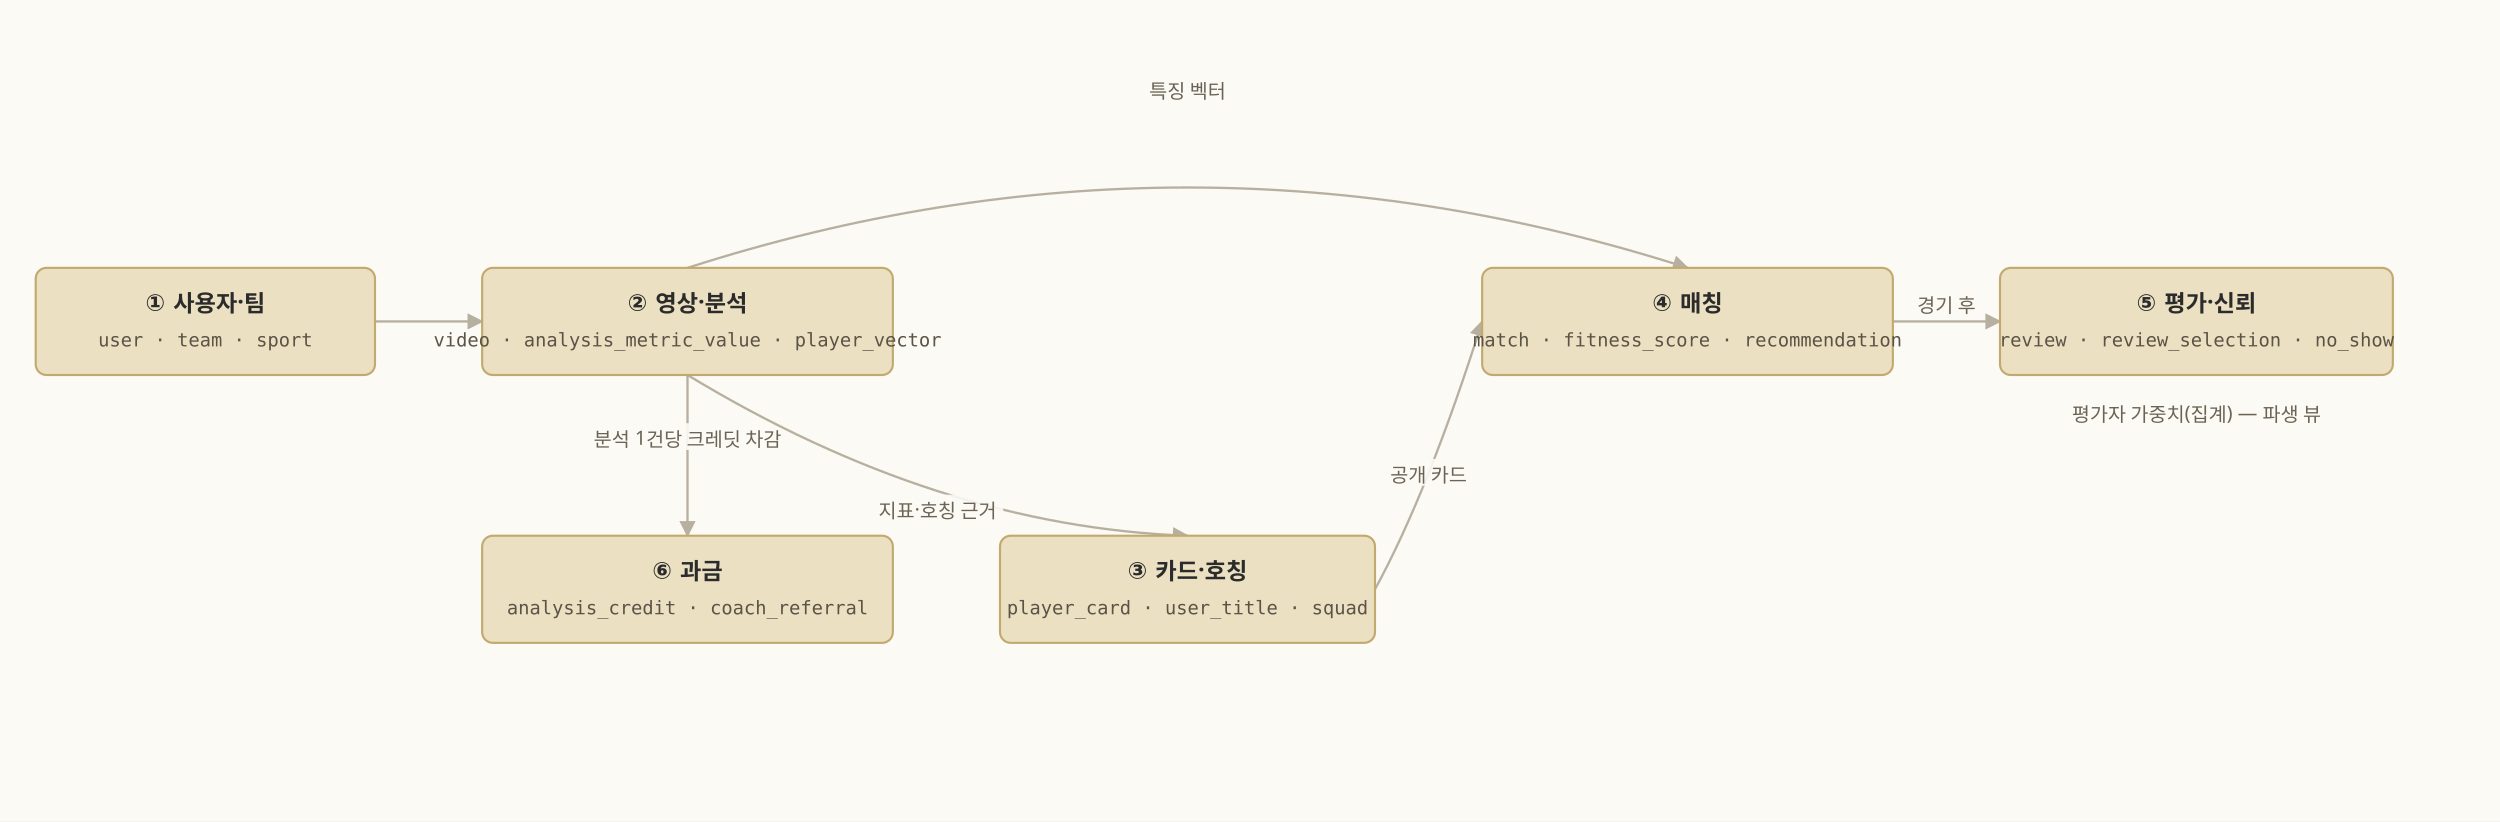
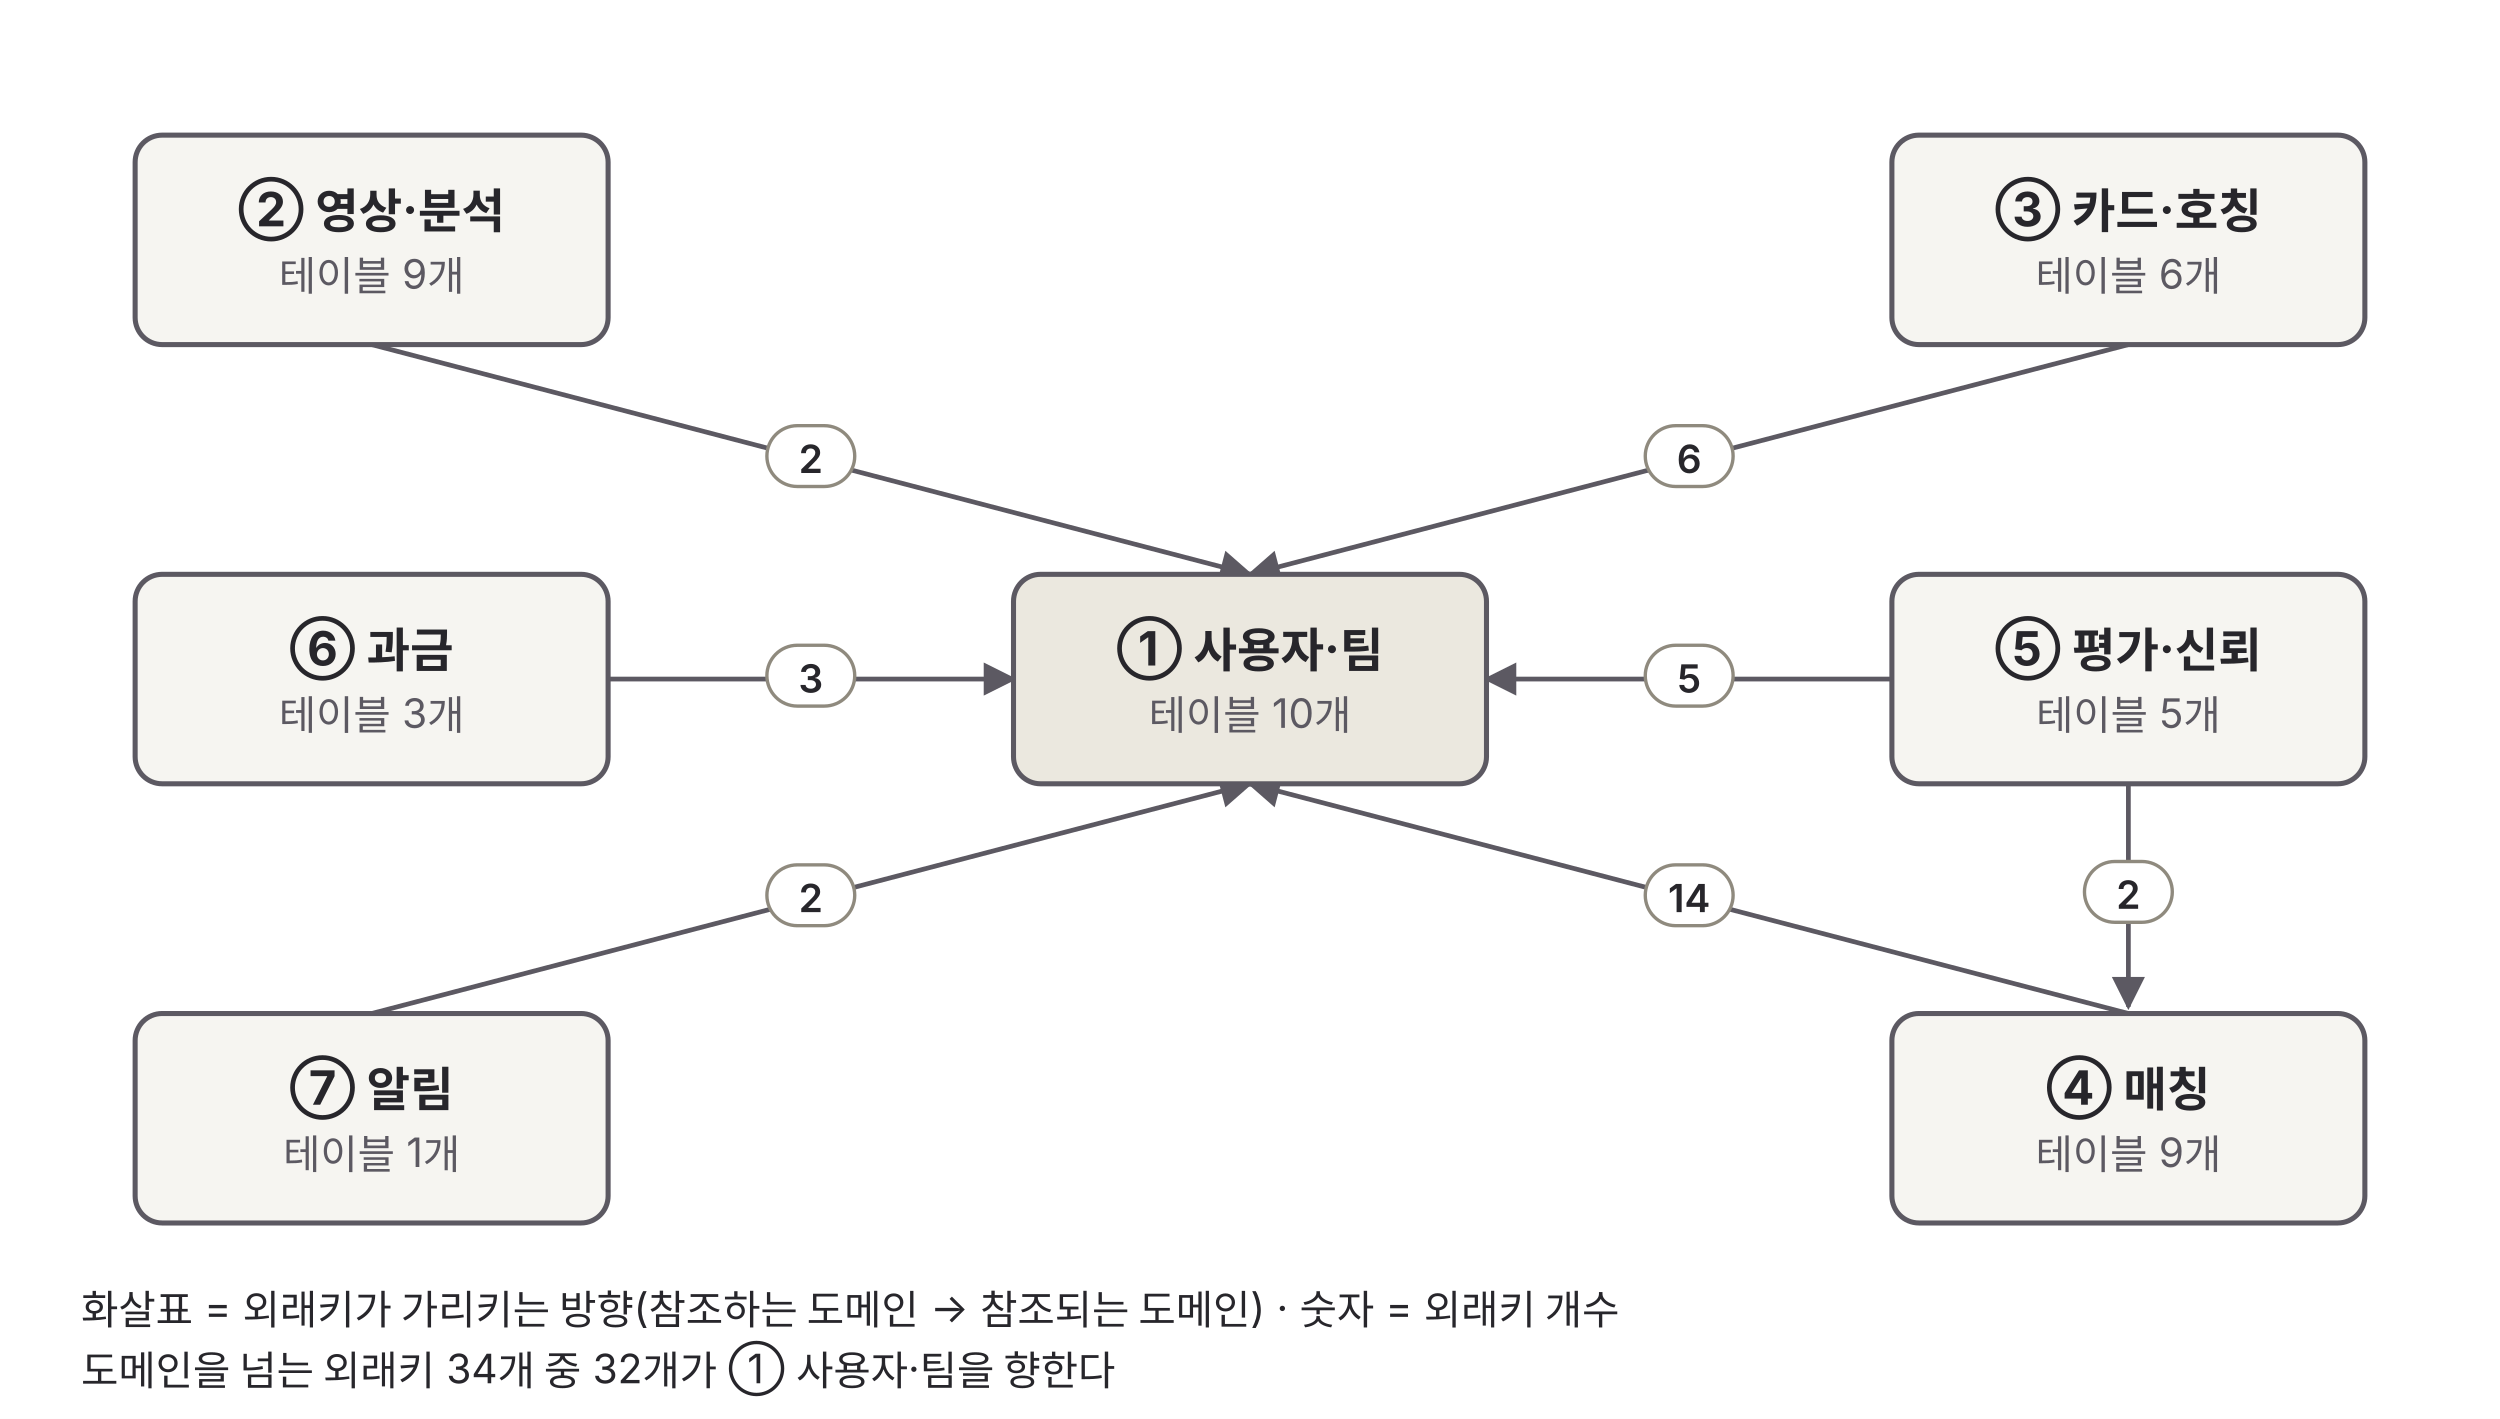
- <svg xmlns="http://www.w3.org/2000/svg" viewBox="0 0 1400 460" width="1400" height="460" font-family="'Malgun Gothic','Apple SD Gothic Neo','Noto Sans KR','Pretendard',sans-serif">
-   <rect x="0" y="0" width="1400" height="460" fill="#fcfaf4" />
+ <svg xmlns="http://www.w3.org/2000/svg" viewBox="0 0 740 420" width="740" height="420" role="img" aria-label="도메인 7개와 도메인을 넘는 외래키. 대부분이 사용자·팀 도메인을 향한다.">
+   <rect x="0" y="0" width="740" height="420" fill="#ffffff" />
  <defs>
-     <marker id="arrow" viewBox="0 0 10 10" refX="9" refY="5" markerWidth="7" markerHeight="7" orient="auto-start-reverse">
-       <path d="M 0 0 L 10 5 L 0 10 z" fill="#b7b0a0" />
+     <marker id="ar" viewBox="0 0 10 10" refX="9" refY="5" markerWidth="7" markerHeight="7" orient="auto-start-reverse">
+       <path d="M0,0 L10,5 L0,10 z" fill="#5c5962" />
    </marker>
  </defs>
-   <path d="M 210.0 180.0 Q 240.0 180.0 270.0 180.0" fill="none" stroke="#b7b0a0" stroke-width="1.3" marker-end="url(#arrow)" />
-   <path d="M 385.0 210.0 Q 385.0 255.0 385.0 300.0" fill="none" stroke="#b7b0a0" stroke-width="1.3" marker-end="url(#arrow)" />
-   <rect x="325.2" y="237.0" width="119.6" height="15" fill="#fcfaf4" opacity="0.9" />
-   <text x="385.0" y="250.0" text-anchor="middle" font-family="'Malgun Gothic','Apple SD Gothic Neo','Noto Sans KR','Pretendard',sans-serif" font-size="11" fill="#6b6355">분석 1건당 크레딧 차감</text>
-   <path d="M 385.0 210.0 Q 525.0 295.0 665.0 300.0" fill="none" stroke="#b7b0a0" stroke-width="1.3" marker-end="url(#arrow)" />
-   <rect x="488.2" y="277.0" width="73.6" height="15" fill="#fcfaf4" opacity="0.9" />
-   <text x="525.0" y="290.0" text-anchor="middle" font-family="'Malgun Gothic','Apple SD Gothic Neo','Noto Sans KR','Pretendard',sans-serif" font-size="11" fill="#6b6355">지표·호칭 근거</text>
-   <path d="M 770.0 330.0 Q 800.0 275.0 830.0 180.0" fill="none" stroke="#b7b0a0" stroke-width="1.3" marker-end="url(#arrow)" />
-   <rect x="777.0" y="257.0" width="46.0" height="15" fill="#fcfaf4" opacity="0.9" />
-   <text x="800.0" y="270.0" text-anchor="middle" font-family="'Malgun Gothic','Apple SD Gothic Neo','Noto Sans KR','Pretendard',sans-serif" font-size="11" fill="#6b6355">공개 카드</text>
-   <path d="M 1060.0 180.0 Q 1090.0 180.0 1120.0 180.0" fill="none" stroke="#b7b0a0" stroke-width="1.3" marker-end="url(#arrow)" />
-   <rect x="1071.6" y="162.0" width="36.8" height="15" fill="#fcfaf4" opacity="0.9" />
-   <text x="1090.0" y="175.0" text-anchor="middle" font-family="'Malgun Gothic','Apple SD Gothic Neo','Noto Sans KR','Pretendard',sans-serif" font-size="11" fill="#6b6355">경기 후</text>
-   <path d="M 385.0 150.0 Q 665.0 60.0 945.0 150.0" fill="none" stroke="#b7b0a0" stroke-width="1.3" marker-end="url(#arrow)" />
-   <rect x="642.0" y="42.0" width="46.0" height="15" fill="#fcfaf4" opacity="0.9" />
-   <text x="665.0" y="55.0" text-anchor="middle" font-family="'Malgun Gothic','Apple SD Gothic Neo','Noto Sans KR','Pretendard',sans-serif" font-size="11" fill="#6b6355">특징 벡터</text>
-   <rect x="20" y="150" width="190" height="60" rx="6" fill="#ece0c2" stroke="#c2a96f" stroke-width="1.2" />
-   <text x="115.0" y="174" text-anchor="middle" font-family="'Malgun Gothic','Apple SD Gothic Neo','Noto Sans KR','Pretendard',sans-serif" font-size="13" font-weight="700" fill="#2b2b2b">① 사용자·팀</text>
-   <text x="115.0" y="194" text-anchor="middle" font-family="'SFMono-Regular',Consolas,monospace" font-size="10.5" fill="#5a5346">user · team · sport</text>
-   <rect x="270" y="150" width="230" height="60" rx="6" fill="#ece0c2" stroke="#c2a96f" stroke-width="1.2" />
-   <text x="385.0" y="174" text-anchor="middle" font-family="'Malgun Gothic','Apple SD Gothic Neo','Noto Sans KR','Pretendard',sans-serif" font-size="13" font-weight="700" fill="#2b2b2b">② 영상·분석</text>
-   <text x="385.0" y="194" text-anchor="middle" font-family="'SFMono-Regular',Consolas,monospace" font-size="10.5" fill="#5a5346">video · analysis_metric_value · player_vector</text>
-   <rect x="270" y="300" width="230" height="60" rx="6" fill="#ece0c2" stroke="#c2a96f" stroke-width="1.2" />
-   <text x="385.0" y="324" text-anchor="middle" font-family="'Malgun Gothic','Apple SD Gothic Neo','Noto Sans KR','Pretendard',sans-serif" font-size="13" font-weight="700" fill="#2b2b2b">⑥ 과금</text>
-   <text x="385.0" y="344" text-anchor="middle" font-family="'SFMono-Regular',Consolas,monospace" font-size="10.5" fill="#5a5346">analysis_credit · coach_referral</text>
-   <rect x="560" y="300" width="210" height="60" rx="6" fill="#ece0c2" stroke="#c2a96f" stroke-width="1.2" />
-   <text x="665.0" y="324" text-anchor="middle" font-family="'Malgun Gothic','Apple SD Gothic Neo','Noto Sans KR','Pretendard',sans-serif" font-size="13" font-weight="700" fill="#2b2b2b">③ 카드·호칭</text>
-   <text x="665.0" y="344" text-anchor="middle" font-family="'SFMono-Regular',Consolas,monospace" font-size="10.5" fill="#5a5346">player_card · user_title · squad</text>
-   <rect x="830" y="150" width="230" height="60" rx="6" fill="#ece0c2" stroke="#c2a96f" stroke-width="1.2" />
-   <text x="945.0" y="174" text-anchor="middle" font-family="'Malgun Gothic','Apple SD Gothic Neo','Noto Sans KR','Pretendard',sans-serif" font-size="13" font-weight="700" fill="#2b2b2b">④ 매칭</text>
-   <text x="945.0" y="194" text-anchor="middle" font-family="'SFMono-Regular',Consolas,monospace" font-size="10.5" fill="#5a5346">match · fitness_score · recommendation</text>
-   <rect x="1120" y="150" width="220" height="60" rx="6" fill="#ece0c2" stroke="#c2a96f" stroke-width="1.2" />
-   <text x="1230.0" y="174" text-anchor="middle" font-family="'Malgun Gothic','Apple SD Gothic Neo','Noto Sans KR','Pretendard',sans-serif" font-size="13" font-weight="700" fill="#2b2b2b">⑤ 평가·신뢰</text>
-   <text x="1230.0" y="194" text-anchor="middle" font-family="'SFMono-Regular',Consolas,monospace" font-size="10.5" fill="#5a5346">review · review_selection · no_show</text>
-   <text x="1230.0" y="236.0" text-anchor="middle" font-family="'Malgun Gothic','Apple SD Gothic Neo','Noto Sans KR','Pretendard',sans-serif" font-size="11" fill="#6b6355">평가자 가중치(집계) — 파생 뷰</text>
+   <g>
+     <line x1="110.0" y1="102.0" x2="370.0" y2="170.0" stroke="#5c5962" stroke-width="1.4" marker-end="url(#ar)" />
+     <rect x="227.0" y="126.0" width="26" height="18" rx="9" fill="#ffffff" stroke="#8f8a7e" stroke-width="1" />
+     <text x="240.0" y="140.0" text-anchor="middle" font-family="-apple-system,BlinkMacSystemFont,'Segoe UI','Apple SD Gothic Neo','Malgun Gothic','Noto Sans KR',sans-serif" font-size="11.5" font-weight="600" fill="#27262b">2</text>
+   </g>
+   <g>
+     <line x1="180.0" y1="201.0" x2="300.0" y2="201.0" stroke="#5c5962" stroke-width="1.4" marker-end="url(#ar)" />
+     <rect x="227.0" y="191.0" width="26" height="18" rx="9" fill="#ffffff" stroke="#8f8a7e" stroke-width="1" />
+     <text x="240.0" y="205.0" text-anchor="middle" font-family="-apple-system,BlinkMacSystemFont,'Segoe UI','Apple SD Gothic Neo','Malgun Gothic','Noto Sans KR',sans-serif" font-size="11.5" font-weight="600" fill="#27262b">3</text>
+   </g>
+   <g>
+     <line x1="630.0" y1="102.0" x2="370.0" y2="170.0" stroke="#5c5962" stroke-width="1.4" marker-end="url(#ar)" />
+     <rect x="487.0" y="126.0" width="26" height="18" rx="9" fill="#ffffff" stroke="#8f8a7e" stroke-width="1" />
+     <text x="500.0" y="140.0" text-anchor="middle" font-family="-apple-system,BlinkMacSystemFont,'Segoe UI','Apple SD Gothic Neo','Malgun Gothic','Noto Sans KR',sans-serif" font-size="11.5" font-weight="600" fill="#27262b">6</text>
+   </g>
+   <g>
+     <line x1="630.0" y1="300.0" x2="370.0" y2="232.0" stroke="#5c5962" stroke-width="1.4" marker-end="url(#ar)" />
+     <rect x="487.0" y="256.0" width="26" height="18" rx="9" fill="#ffffff" stroke="#8f8a7e" stroke-width="1" />
+     <text x="500.0" y="270.0" text-anchor="middle" font-family="-apple-system,BlinkMacSystemFont,'Segoe UI','Apple SD Gothic Neo','Malgun Gothic','Noto Sans KR',sans-serif" font-size="11.5" font-weight="600" fill="#27262b">14</text>
+   </g>
+   <g>
+     <line x1="110.0" y1="300.0" x2="370.0" y2="232.0" stroke="#5c5962" stroke-width="1.4" marker-end="url(#ar)" />
+     <rect x="227.0" y="256.0" width="26" height="18" rx="9" fill="#ffffff" stroke="#8f8a7e" stroke-width="1" />
+     <text x="240.0" y="270.0" text-anchor="middle" font-family="-apple-system,BlinkMacSystemFont,'Segoe UI','Apple SD Gothic Neo','Malgun Gothic','Noto Sans KR',sans-serif" font-size="11.5" font-weight="600" fill="#27262b">2</text>
+   </g>
+   <g>
+     <line x1="630.0" y1="232.0" x2="630.0" y2="298.0" stroke="#5c5962" stroke-width="1.4" marker-end="url(#ar)" />
+     <rect x="617.0" y="255.0" width="26" height="18" rx="9" fill="#ffffff" stroke="#8f8a7e" stroke-width="1" />
+     <text x="630.0" y="269.0" text-anchor="middle" font-family="-apple-system,BlinkMacSystemFont,'Segoe UI','Apple SD Gothic Neo','Malgun Gothic','Noto Sans KR',sans-serif" font-size="11.5" font-weight="600" fill="#27262b">2</text>
+   </g>
+   <g>
+     <line x1="560.0" y1="201.0" x2="440.0" y2="201.0" stroke="#5c5962" stroke-width="1.4" marker-end="url(#ar)" />
+     <rect x="487.0" y="191.0" width="26" height="18" rx="9" fill="#ffffff" stroke="#8f8a7e" stroke-width="1" />
+     <text x="500.0" y="205.0" text-anchor="middle" font-family="-apple-system,BlinkMacSystemFont,'Segoe UI','Apple SD Gothic Neo','Malgun Gothic','Noto Sans KR',sans-serif" font-size="11.5" font-weight="600" fill="#27262b">5</text>
+   </g>
+   <g>
+     <rect x="300" y="170" width="140" height="62" rx="8" fill="#ebe8df" stroke="#5c5962" stroke-width="1.5" />
+     <text x="370.0" y="197" text-anchor="middle" font-family="-apple-system,BlinkMacSystemFont,'Segoe UI','Apple SD Gothic Neo','Malgun Gothic','Noto Sans KR',sans-serif" font-size="14" font-weight="700" fill="#27262b">① 사용자·팀</text>
+     <text x="370.0" y="216" text-anchor="middle" font-family="-apple-system,BlinkMacSystemFont,'Segoe UI','Apple SD Gothic Neo','Malgun Gothic','Noto Sans KR',sans-serif" font-size="12" fill="#5c5962">테이블 10개</text>
+   </g>
+   <g>
+     <rect x="40" y="40" width="140" height="62" rx="8" fill="#f6f5f1" stroke="#5c5962" stroke-width="1.5" />
+     <text x="110.0" y="67" text-anchor="middle" font-family="-apple-system,BlinkMacSystemFont,'Segoe UI','Apple SD Gothic Neo','Malgun Gothic','Noto Sans KR',sans-serif" font-size="14" font-weight="700" fill="#27262b">② 영상·분석</text>
+     <text x="110.0" y="86" text-anchor="middle" font-family="-apple-system,BlinkMacSystemFont,'Segoe UI','Apple SD Gothic Neo','Malgun Gothic','Noto Sans KR',sans-serif" font-size="12" fill="#5c5962">테이블 9개</text>
+   </g>
+   <g>
+     <rect x="40" y="170" width="140" height="62" rx="8" fill="#f6f5f1" stroke="#5c5962" stroke-width="1.5" />
+     <text x="110.0" y="197" text-anchor="middle" font-family="-apple-system,BlinkMacSystemFont,'Segoe UI','Apple SD Gothic Neo','Malgun Gothic','Noto Sans KR',sans-serif" font-size="14" font-weight="700" fill="#27262b">⑥ 과금</text>
+     <text x="110.0" y="216" text-anchor="middle" font-family="-apple-system,BlinkMacSystemFont,'Segoe UI','Apple SD Gothic Neo','Malgun Gothic','Noto Sans KR',sans-serif" font-size="12" fill="#5c5962">테이블 3개</text>
+   </g>
+   <g>
+     <rect x="40" y="300" width="140" height="62" rx="8" fill="#f6f5f1" stroke="#5c5962" stroke-width="1.5" />
+     <text x="110.0" y="327" text-anchor="middle" font-family="-apple-system,BlinkMacSystemFont,'Segoe UI','Apple SD Gothic Neo','Malgun Gothic','Noto Sans KR',sans-serif" font-size="14" font-weight="700" fill="#27262b">⑦ 알림</text>
+     <text x="110.0" y="346" text-anchor="middle" font-family="-apple-system,BlinkMacSystemFont,'Segoe UI','Apple SD Gothic Neo','Malgun Gothic','Noto Sans KR',sans-serif" font-size="12" fill="#5c5962">테이블 1개</text>
+   </g>
+   <g>
+     <rect x="560" y="40" width="140" height="62" rx="8" fill="#f6f5f1" stroke="#5c5962" stroke-width="1.5" />
+     <text x="630.0" y="67" text-anchor="middle" font-family="-apple-system,BlinkMacSystemFont,'Segoe UI','Apple SD Gothic Neo','Malgun Gothic','Noto Sans KR',sans-serif" font-size="14" font-weight="700" fill="#27262b">③ 카드·호칭</text>
+     <text x="630.0" y="86" text-anchor="middle" font-family="-apple-system,BlinkMacSystemFont,'Segoe UI','Apple SD Gothic Neo','Malgun Gothic','Noto Sans KR',sans-serif" font-size="12" fill="#5c5962">테이블 6개</text>
+   </g>
+   <g>
+     <rect x="560" y="170" width="140" height="62" rx="8" fill="#f6f5f1" stroke="#5c5962" stroke-width="1.5" />
+     <text x="630.0" y="197" text-anchor="middle" font-family="-apple-system,BlinkMacSystemFont,'Segoe UI','Apple SD Gothic Neo','Malgun Gothic','Noto Sans KR',sans-serif" font-size="14" font-weight="700" fill="#27262b">⑤ 평가·신뢰</text>
+     <text x="630.0" y="216" text-anchor="middle" font-family="-apple-system,BlinkMacSystemFont,'Segoe UI','Apple SD Gothic Neo','Malgun Gothic','Noto Sans KR',sans-serif" font-size="12" fill="#5c5962">테이블 5개</text>
+   </g>
+   <g>
+     <rect x="560" y="300" width="140" height="62" rx="8" fill="#f6f5f1" stroke="#5c5962" stroke-width="1.5" />
+     <text x="630.0" y="327" text-anchor="middle" font-family="-apple-system,BlinkMacSystemFont,'Segoe UI','Apple SD Gothic Neo','Malgun Gothic','Noto Sans KR',sans-serif" font-size="14" font-weight="700" fill="#27262b">④ 매칭</text>
+     <text x="630.0" y="346" text-anchor="middle" font-family="-apple-system,BlinkMacSystemFont,'Segoe UI','Apple SD Gothic Neo','Malgun Gothic','Noto Sans KR',sans-serif" font-size="12" fill="#5c5962">테이블 9개</text>
+   </g>
+   <text x="24" y="392" font-family="-apple-system,BlinkMacSystemFont,'Segoe UI','Apple SD Gothic Neo','Malgun Gothic','Noto Sans KR',sans-serif" font-size="12" fill="#27262b">화살표 = 외래키가 가리키는 방향(참조하는 도메인 → 참조되는 도메인) · 숫자 = 외래키 개수</text>
+   <text x="24" y="410" font-family="-apple-system,BlinkMacSystemFont,'Segoe UI','Apple SD Gothic Neo','Malgun Gothic','Noto Sans KR',sans-serif" font-size="12" fill="#27262b">도메인을 넘는 외래키 34개 중 32개가 ① 사용자·팀을 향한다</text>
</svg>
